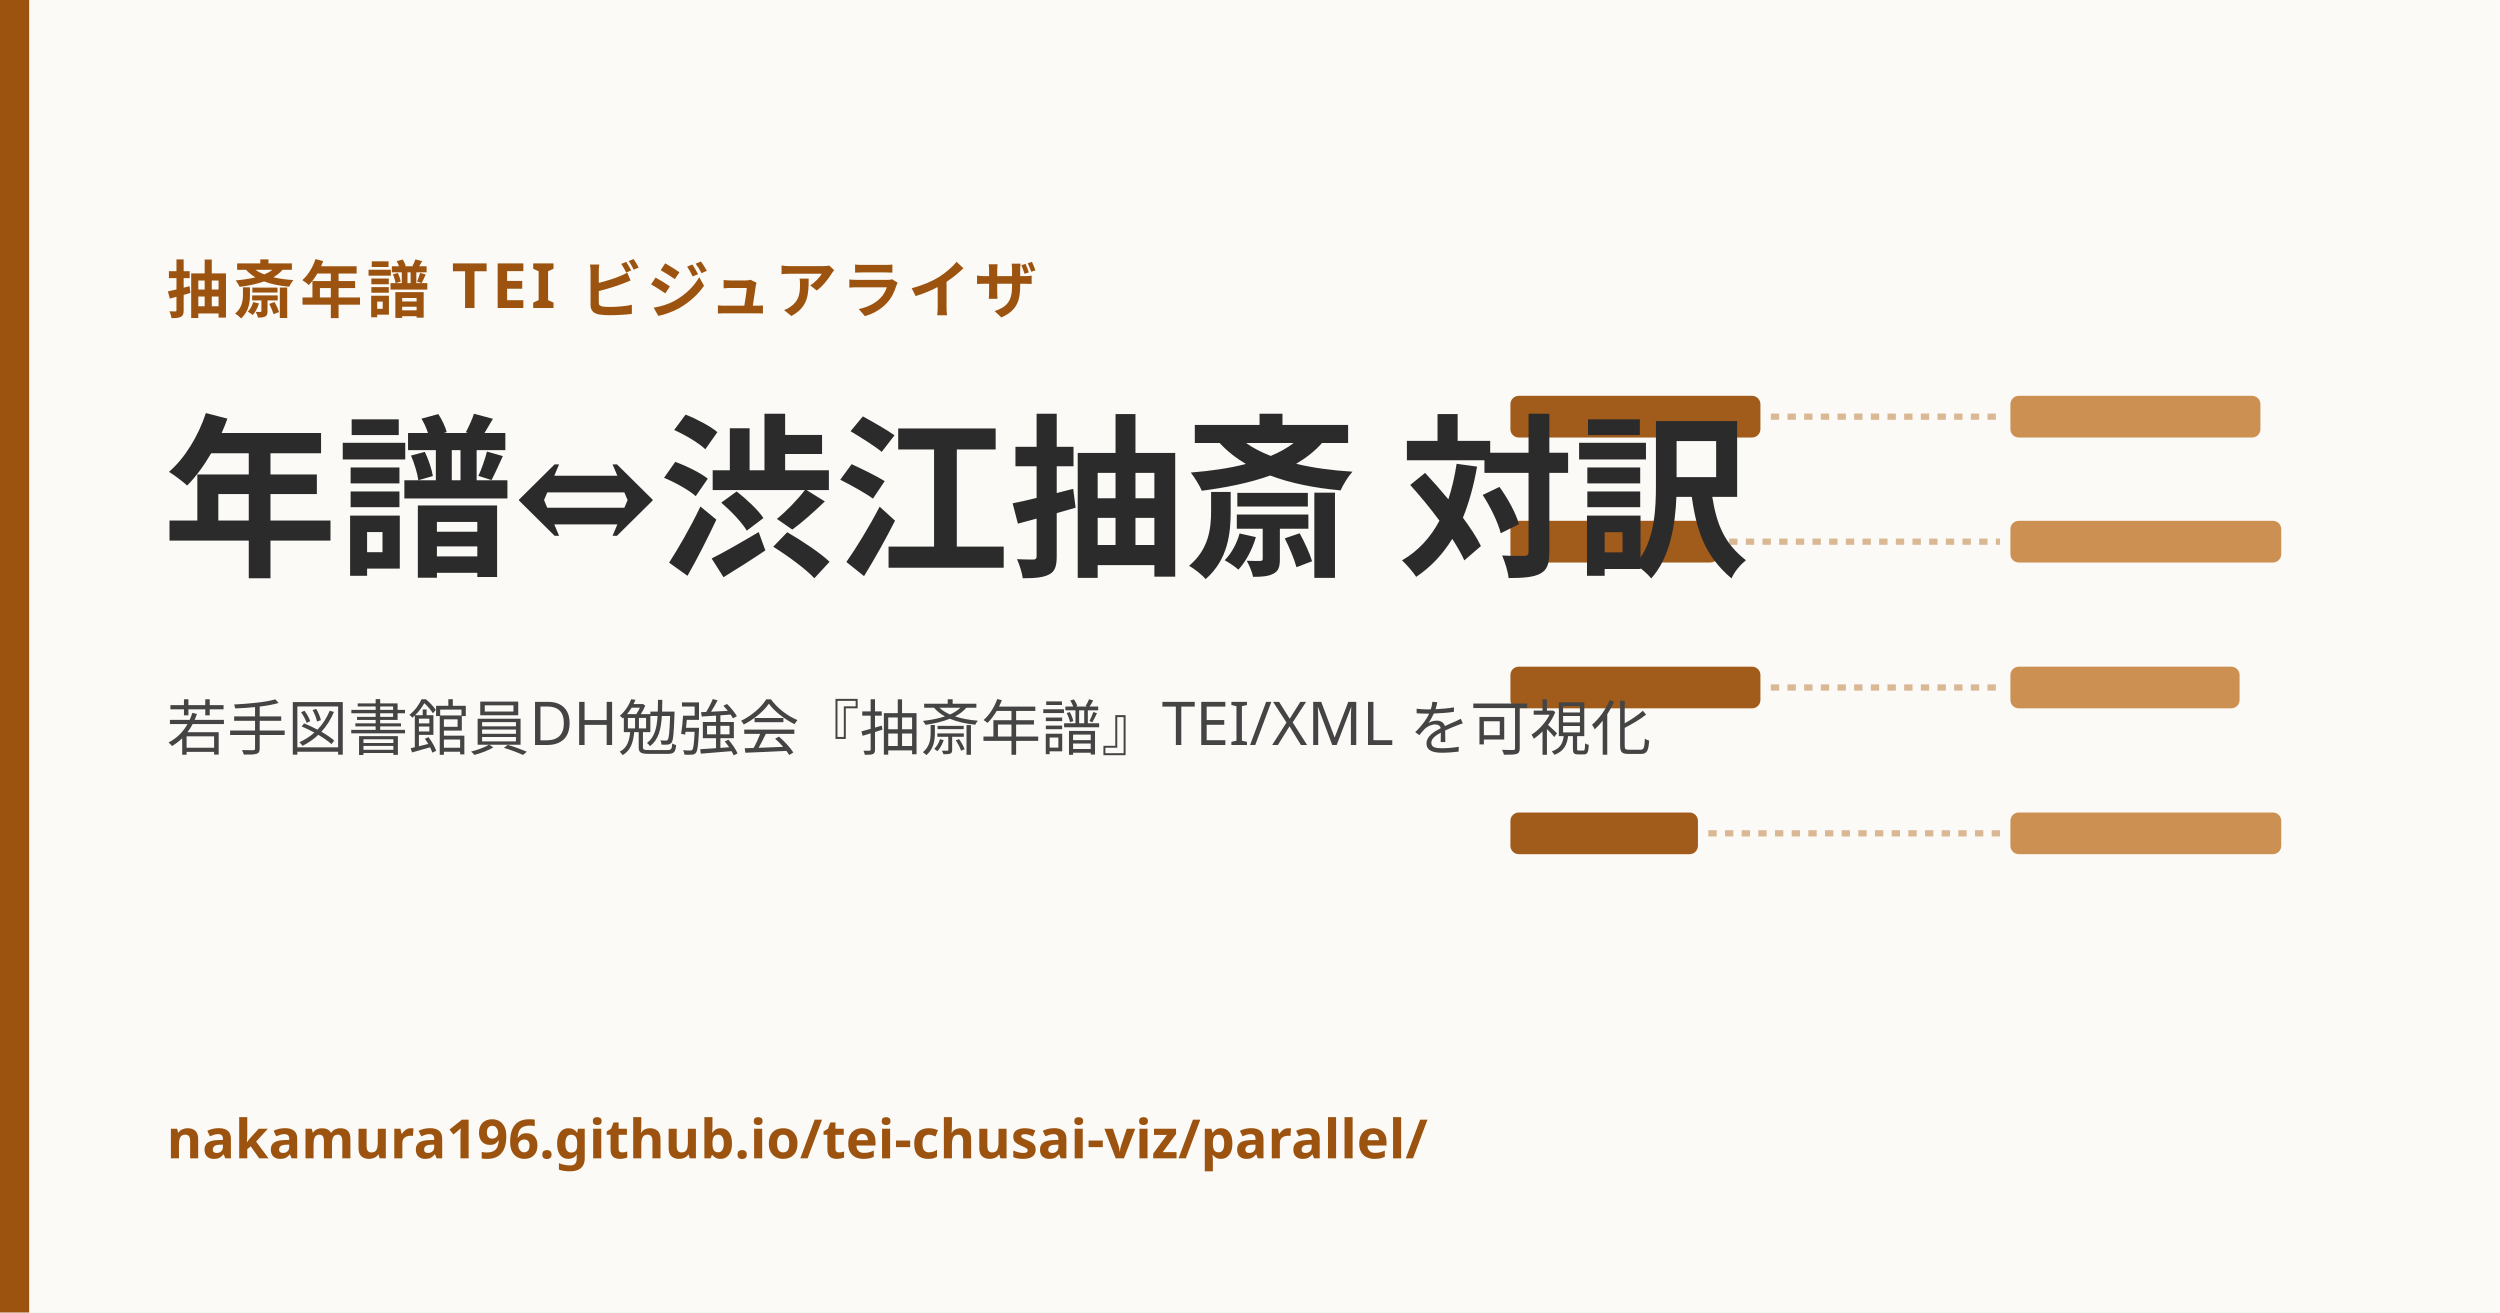
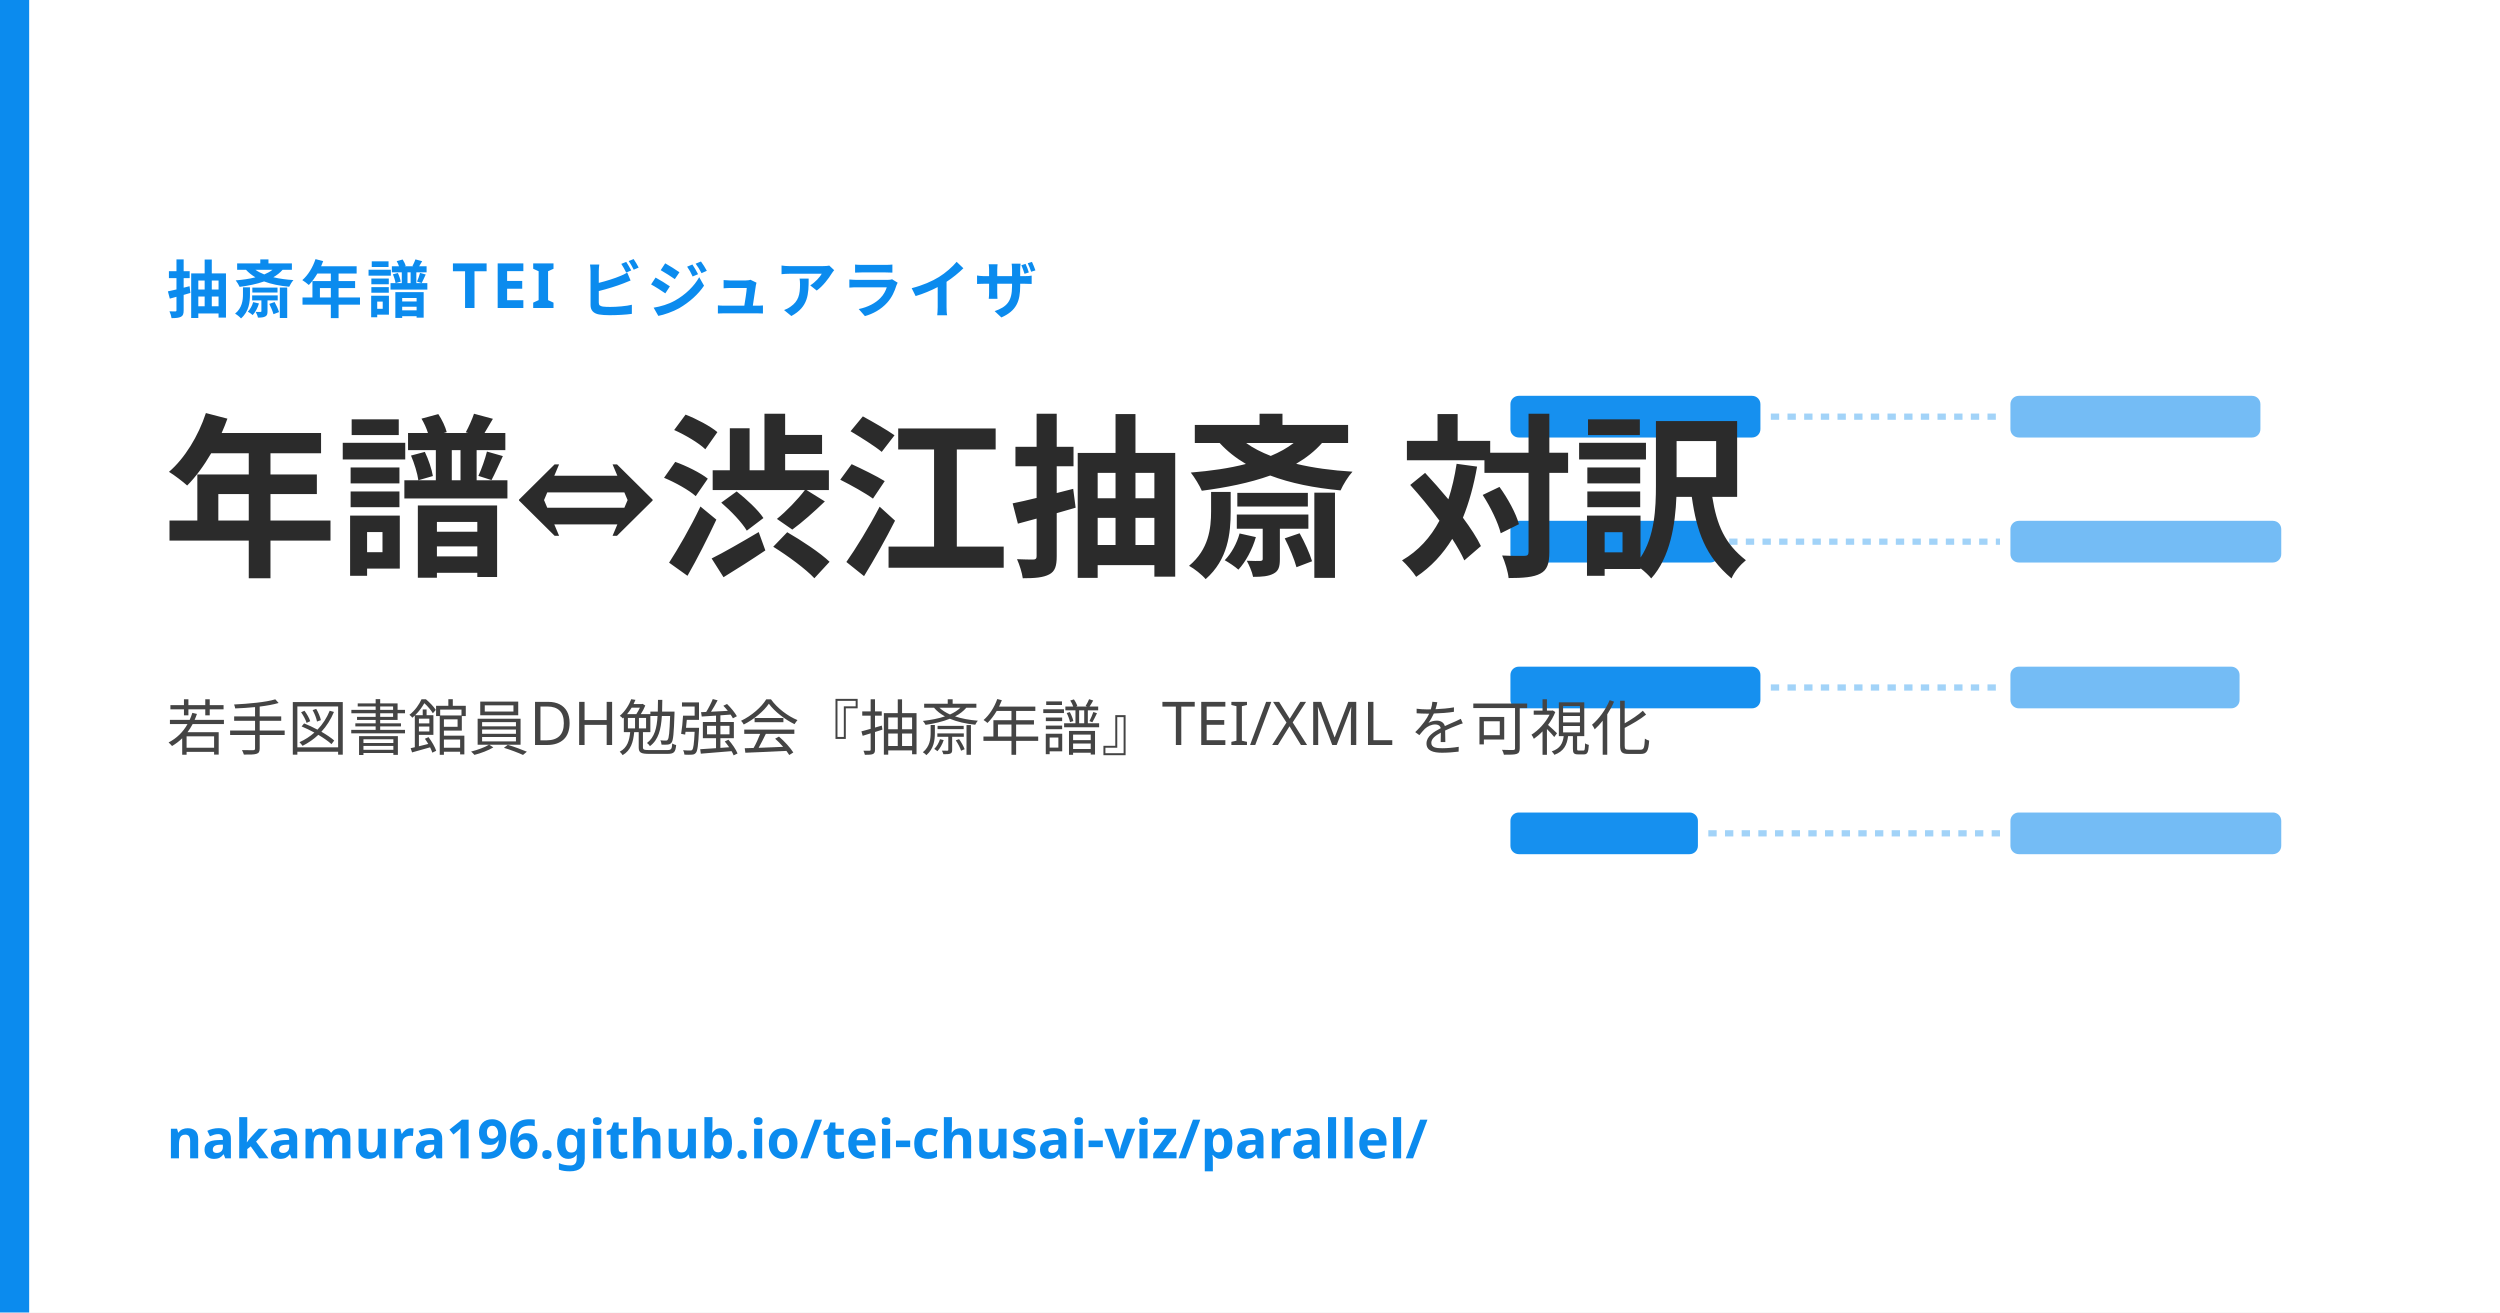
<svg xmlns="http://www.w3.org/2000/svg" width="1200" height="630" viewBox="0 0 1200 630">
  <defs>
    <style>
    .ttl{font-family:"Hiragino Mincho ProN","Yu Mincho",serif;fill:#2b2b2b;font-weight:700;}
    .sans{font-family:"Hiragino Sans","Hiragino Kaku Gothic ProN",sans-serif;}
  </style>
  </defs>
-   <rect width="1200" height="630" fill="#fbfaf7" />
-   <rect width="14" height="630" fill="#9c530f" />
+   <rect width="1200" height="630" fill="#ffffff" />
+   <rect width="14" height="630" fill="#0b8bee" />
  <g transform="translate(905,310)" opacity="0.95">
-     <g fill="#9c530f">
+     <g fill="#0b8bee">
      <rect x="-180" y="-120" width="120" height="20" rx="4" />
      <rect x="-180" y="-60" width="100" height="20" rx="4" />
      <rect x="-180" y="10" width="120" height="20" rx="4" />
      <rect x="-180" y="80" width="90" height="20" rx="4" />
    </g>
-     <g fill="#c98a4b">
+     <g fill="#6db9f5">
      <rect x="60" y="-120" width="120" height="20" rx="4" />
      <rect x="60" y="-60" width="130" height="20" rx="4" />
      <rect x="60" y="10" width="110" height="20" rx="4" />
      <rect x="60" y="80" width="130" height="20" rx="4" />
    </g>
-     <g stroke="#d8b48f" stroke-width="3" stroke-dasharray="4,4">
+     <g stroke="#9dd1f8" stroke-width="3" stroke-dasharray="4,4">
      <line x1="-55" y1="-110" x2="55" y2="-110" />
      <line x1="-75" y1="-50" x2="55" y2="-50" />
      <line x1="-55" y1="20" x2="55" y2="20" />
      <line x1="-85" y1="90" x2="55" y2="90" />
    </g>
  </g>
-   <text class="sans" x="80" y="150" font-size="30" fill="#9c530f" font-weight="700" letter-spacing="2">抽斎年譜 TEI ビジュアライザ</text>
+   <text class="sans" x="80" y="150" font-size="30" fill="#0b8bee" font-weight="700" letter-spacing="2">抽斎年譜 TEI ビジュアライザ</text>
  <text class="ttl" x="78" y="270" font-size="84">年譜⇔渋江抽斎 対訳</text>
  <text class="sans" x="80" y="360" font-size="29" fill="#444">若手図書館員DH勉強会『抽斎年譜』TEI/XML を可視化</text>
-   <text class="sans" x="80" y="556" font-size="26" fill="#9c530f" font-weight="700">nakamura196.github.io/tei-chusai-viz/parallel/</text>
+   <text class="sans" x="80" y="556" font-size="26" fill="#0b8bee" font-weight="700">nakamura196.github.io/tei-chusai-viz/parallel/</text>
</svg>
